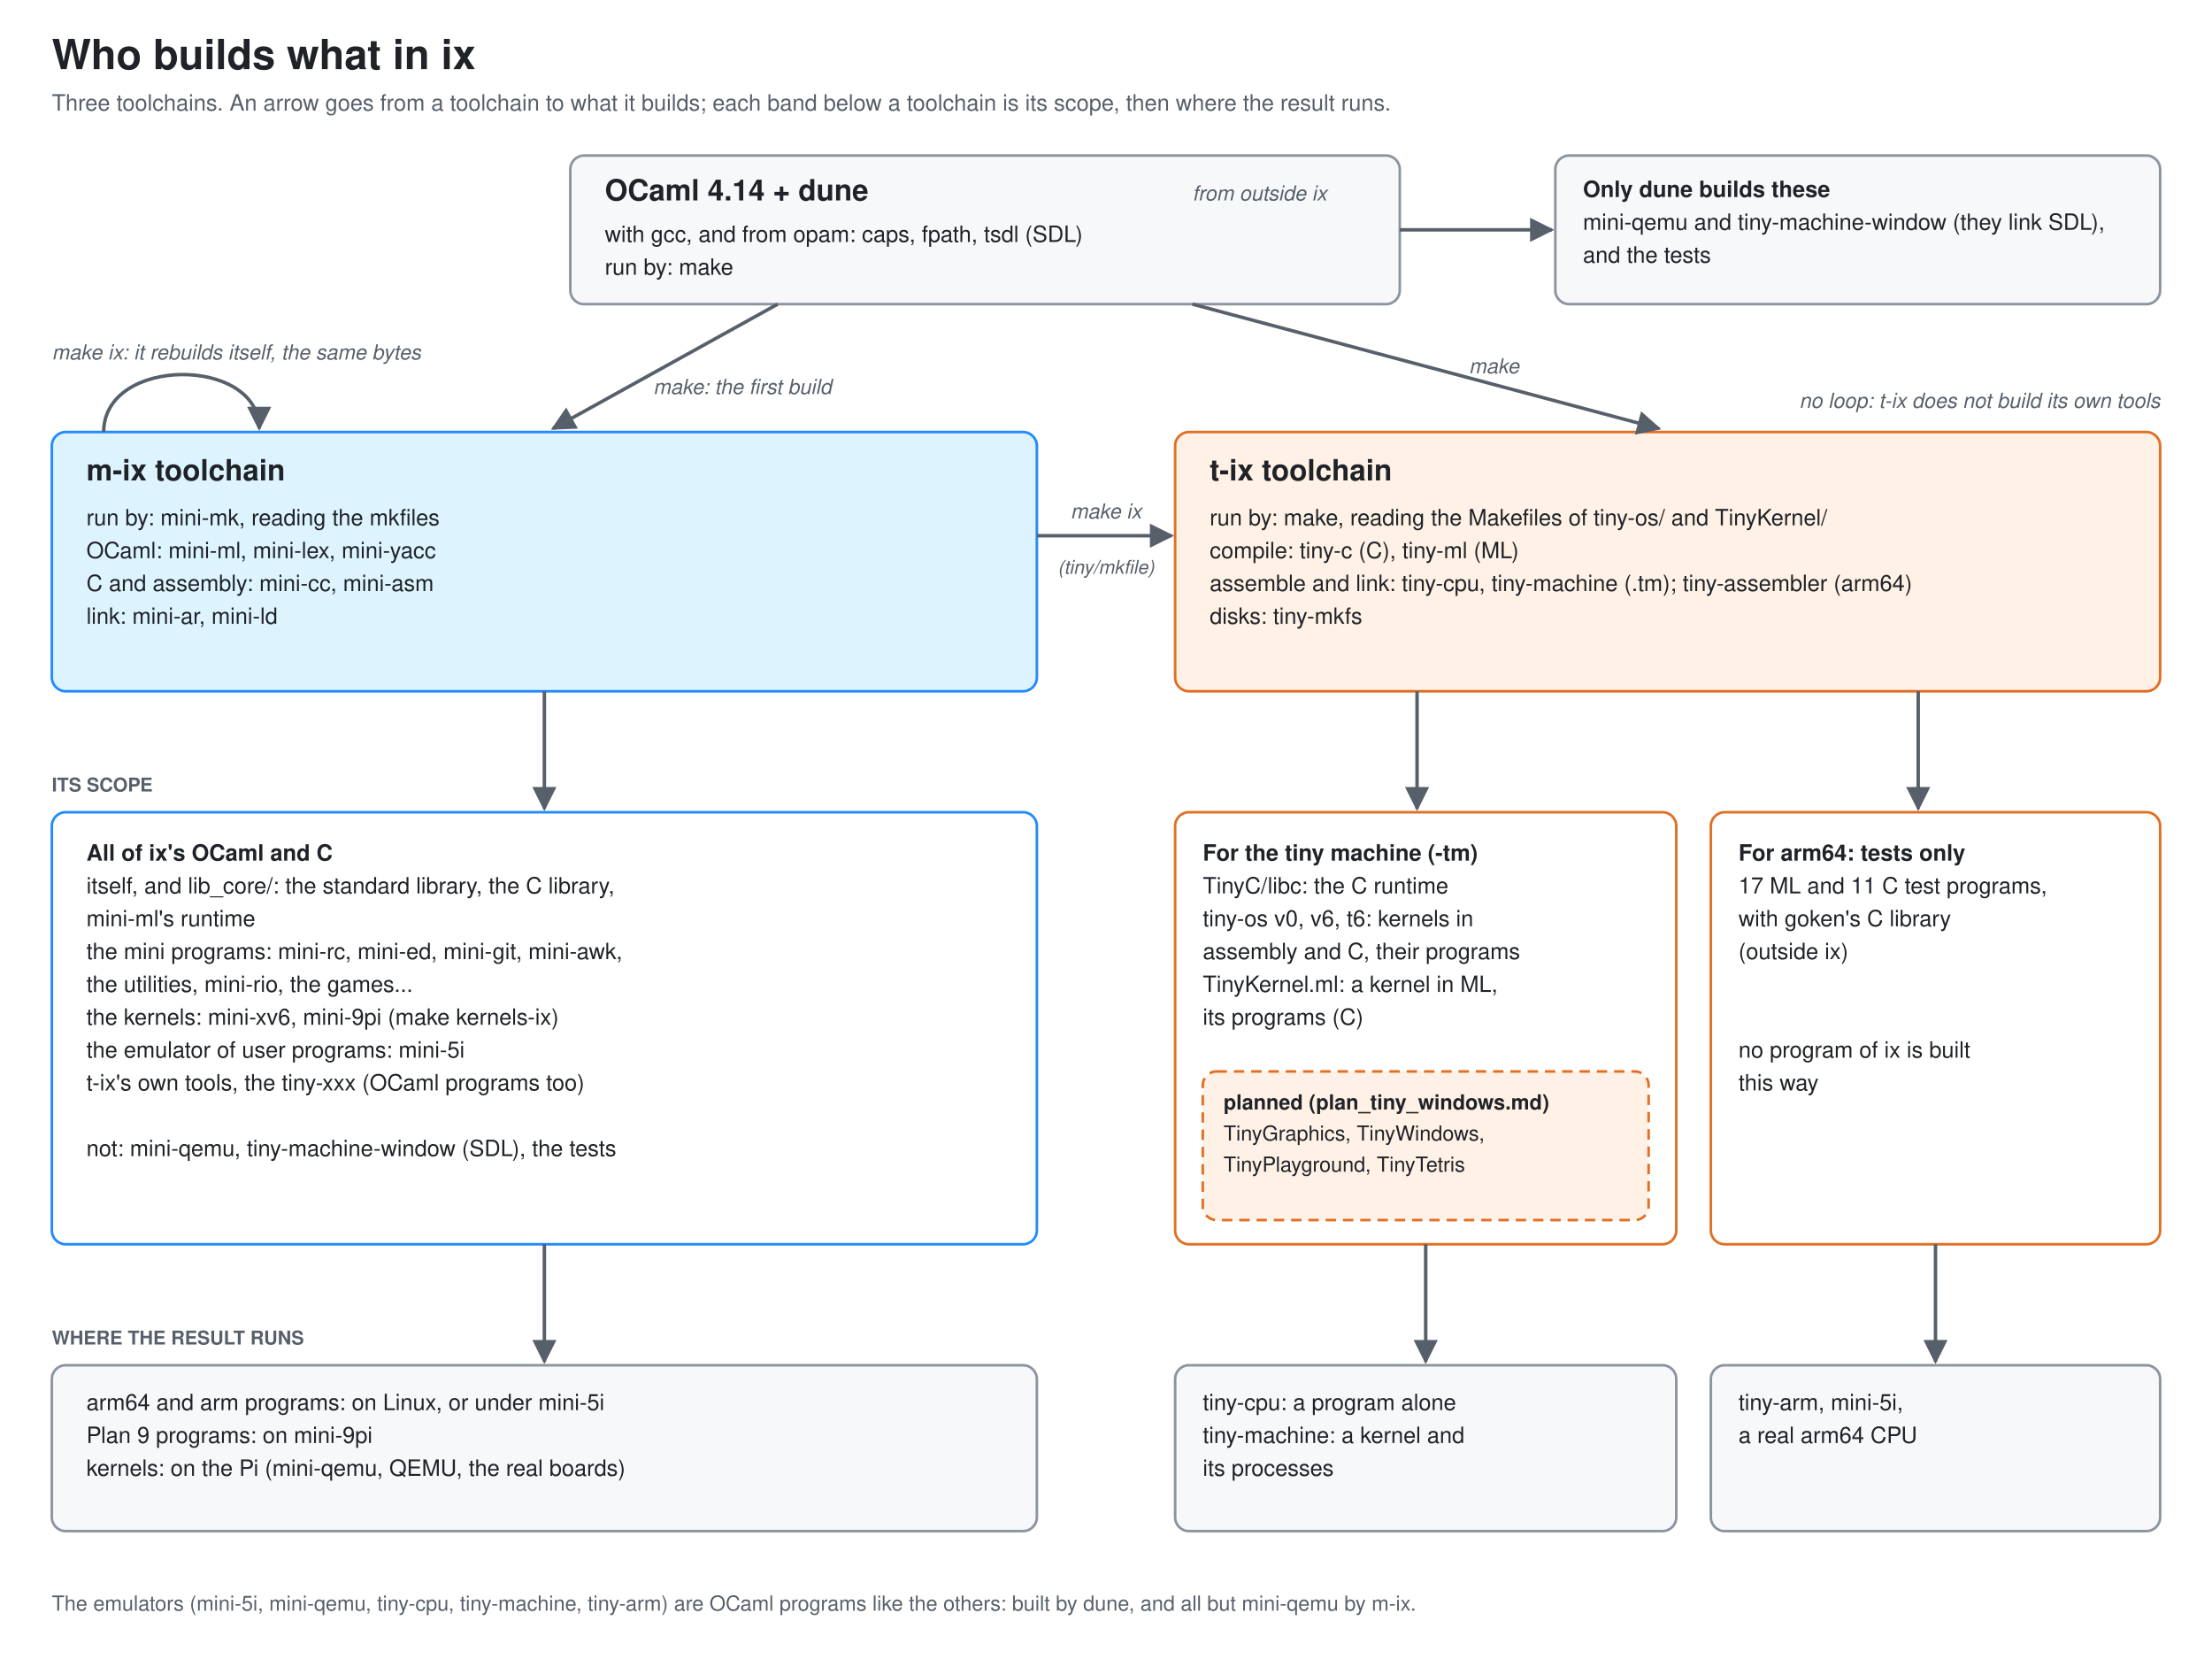
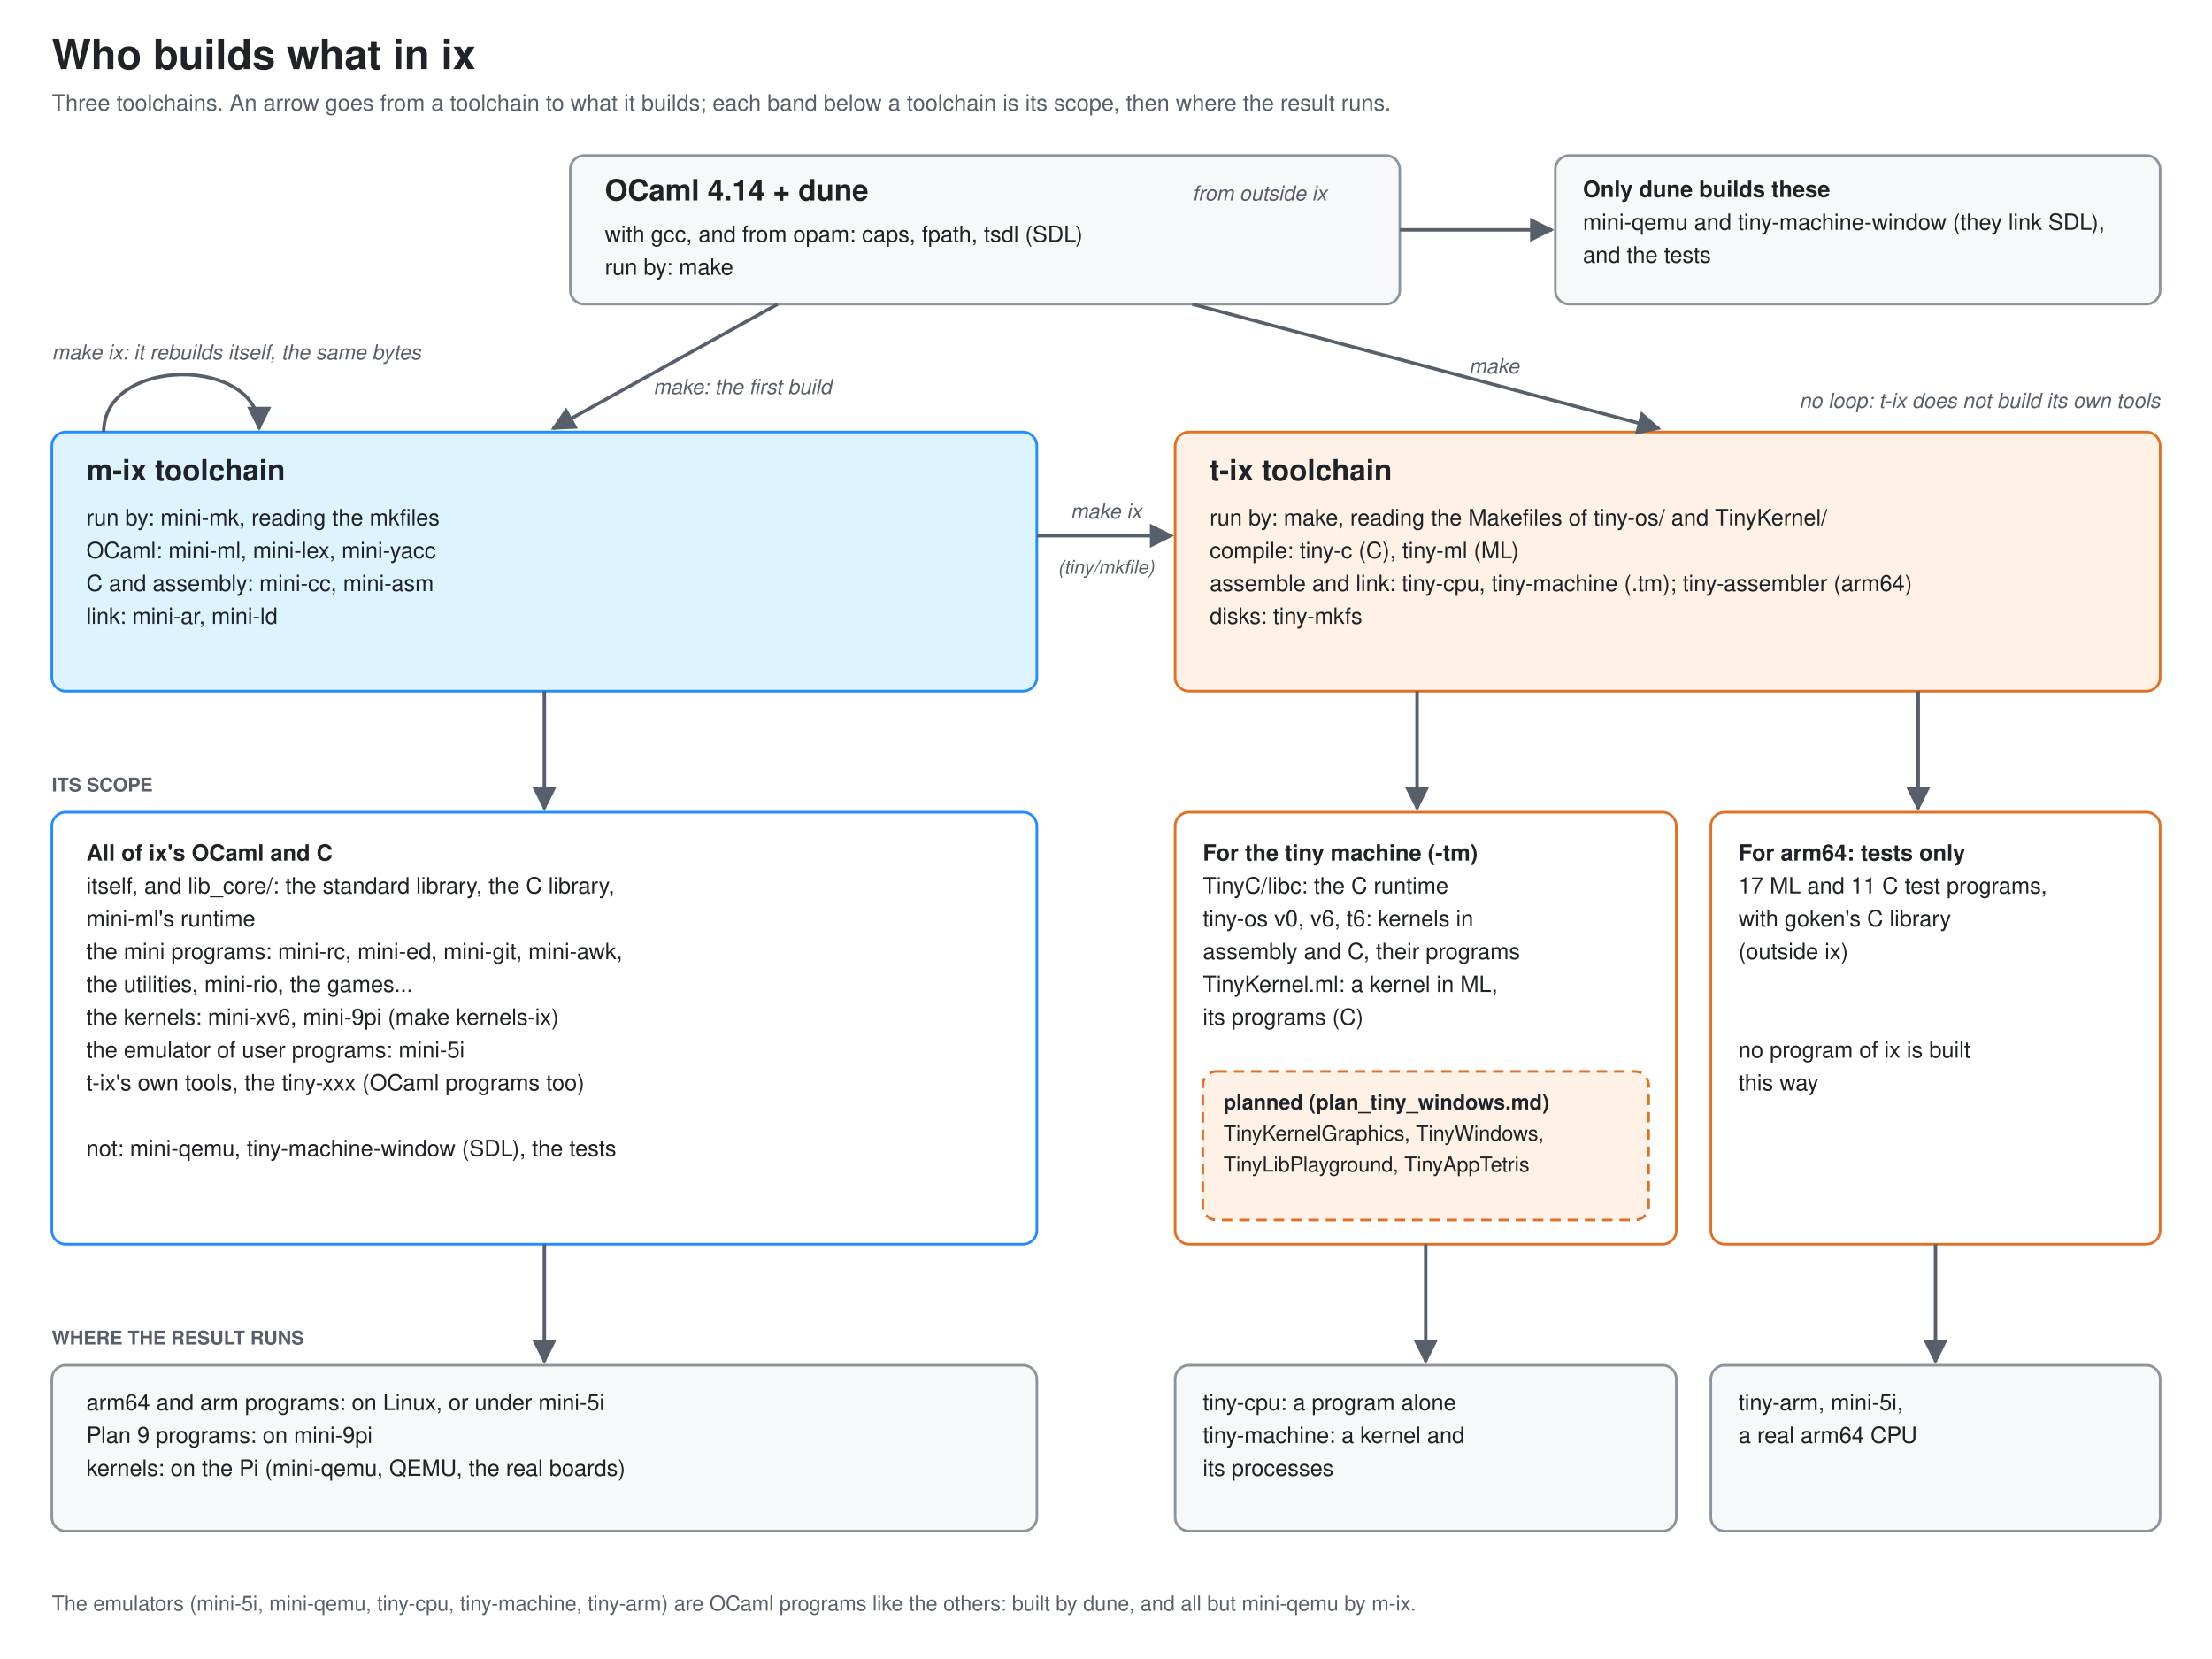
<svg xmlns="http://www.w3.org/2000/svg" viewBox="0 0 1280 960" width="1280" height="960" font-family="-apple-system, BlinkMacSystemFont, 'Segoe UI', Helvetica, Arial, sans-serif">
  <defs>
    <marker id="a" viewBox="0 0 10 10" refX="9" refY="5" markerWidth="7" markerHeight="7" orient="auto-start-reverse">
      <path d="M0 0L10 5L0 10z" fill="#57606a" />
    </marker>
  </defs>
  <rect width="1280" height="960" fill="#ffffff" />
  <text x="30" y="40" font-size="24" font-weight="600" fill="#1f2328" text-anchor="start">Who builds what in ix</text>
  <text x="30" y="64" font-size="13" font-weight="normal" fill="#57606a" text-anchor="start">Three toolchains. An arrow goes from a toolchain to what it builds; each band below a toolchain is its scope, then where the result runs.</text>
  <rect x="330" y="90" width="480" height="86" rx="8" fill="#f6f8fa" stroke="#8c959f" stroke-width="1.5" />
  <text x="350" y="116" font-size="17" font-weight="600" fill="#1f2328" text-anchor="start">OCaml 4.14 + dune</text>
  <text x="690" y="116" font-size="12" font-weight="normal" fill="#57606a" text-anchor="start" font-style="italic">from outside ix</text>
  <text x="350" y="140" font-size="13" font-weight="normal" fill="#1f2328" text-anchor="start">with gcc, and from opam: caps, fpath, tsdl (SDL)</text>
  <text x="350" y="159" font-size="13" font-weight="normal" fill="#1f2328" text-anchor="start">run by: make</text>
  <rect x="900" y="90" width="350" height="86" rx="8" fill="#f6f8fa" stroke="#8c959f" stroke-width="1.5" />
  <text x="916" y="114" font-size="13" font-weight="600" fill="#1f2328" text-anchor="start">Only dune builds these</text>
  <text x="916" y="133" font-size="13" font-weight="normal" fill="#1f2328" text-anchor="start">mini-qemu and tiny-machine-window (they link SDL),</text>
  <text x="916" y="152" font-size="13" font-weight="normal" fill="#1f2328" text-anchor="start">and the tests</text>
  <line x1="810" y1="133" x2="898" y2="133" stroke="#57606a" stroke-width="2" marker-end="url(#a)" />
  <rect x="30" y="250" width="570" height="150" rx="8" fill="#ddf4ff" stroke="#218bff" stroke-width="1.5" />
  <text x="50" y="278" font-size="17" font-weight="600" fill="#1f2328" text-anchor="start">m-ix toolchain</text>
  <text x="50" y="304" font-size="13" font-weight="normal" fill="#1f2328" text-anchor="start">run by: mini-mk, reading the mkfiles</text>
  <text x="50" y="323" font-size="13" font-weight="normal" fill="#1f2328" text-anchor="start">OCaml:  mini-ml, mini-lex, mini-yacc</text>
  <text x="50" y="342" font-size="13" font-weight="normal" fill="#1f2328" text-anchor="start">C and assembly:  mini-cc, mini-asm</text>
  <text x="50" y="361" font-size="13" font-weight="normal" fill="#1f2328" text-anchor="start">link:  mini-ar, mini-ld</text>
  <rect x="680" y="250" width="570" height="150" rx="8" fill="#fff1e5" stroke="#e16f24" stroke-width="1.5" />
  <text x="700" y="278" font-size="17" font-weight="600" fill="#1f2328" text-anchor="start">t-ix toolchain</text>
  <text x="700" y="304" font-size="13" font-weight="normal" fill="#1f2328" text-anchor="start">run by: make, reading the Makefiles of tiny-os/ and TinyKernel/</text>
  <text x="700" y="323" font-size="13" font-weight="normal" fill="#1f2328" text-anchor="start">compile:  tiny-c (C), tiny-ml (ML)</text>
  <text x="700" y="342" font-size="13" font-weight="normal" fill="#1f2328" text-anchor="start">assemble and link:  tiny-cpu, tiny-machine (.tm); tiny-assembler (arm64)</text>
  <text x="700" y="361" font-size="13" font-weight="normal" fill="#1f2328" text-anchor="start">disks:  tiny-mkfs</text>
  <line x1="450" y1="176" x2="320" y2="248" stroke="#57606a" stroke-width="2" marker-end="url(#a)" />
  <text x="378" y="228" font-size="12" font-weight="normal" fill="#57606a" text-anchor="start" font-style="italic">make: the first build</text>
  <line x1="690" y1="176" x2="960" y2="248" stroke="#57606a" stroke-width="2" marker-end="url(#a)" />
  <text x="850" y="216" font-size="12" font-weight="normal" fill="#57606a" text-anchor="start" font-style="italic">make</text>
  <line x1="600" y1="310" x2="678" y2="310" stroke="#57606a" stroke-width="2" marker-end="url(#a)" />
  <text x="640" y="300" font-size="12" font-weight="normal" fill="#57606a" text-anchor="middle" font-style="italic">make ix</text>
  <text x="640" y="332" font-size="11" font-weight="normal" fill="#57606a" text-anchor="middle" font-style="italic">(tiny/mkfile)</text>
  <path d="M 60 250 C 60 206, 150 206, 150 248" fill="none" stroke="#57606a" stroke-width="2" marker-end="url(#a)" />
  <text x="30" y="208" font-size="12" font-weight="normal" fill="#57606a" text-anchor="start" font-style="italic">make ix: it rebuilds itself, the same bytes</text>
  <text x="1250" y="236" font-size="12" font-weight="normal" fill="#57606a" text-anchor="end" font-style="italic">no loop: t-ix does not build its own tools</text>
  <text x="30" y="458" font-size="11" font-weight="600" fill="#57606a" text-anchor="start">ITS SCOPE</text>
  <line x1="315" y1="400" x2="315" y2="468" stroke="#57606a" stroke-width="2" marker-end="url(#a)" />
  <rect x="30" y="470" width="570" height="250" rx="8" fill="#ffffff" stroke="#218bff" stroke-width="1.5" />
  <text x="50" y="498" font-size="13" font-weight="600" fill="#1f2328" text-anchor="start">All of ix's OCaml and C</text>
  <text x="50" y="517" font-size="13" font-weight="normal" fill="#1f2328" text-anchor="start">itself, and lib_core/: the standard library, the C library,</text>
  <text x="50" y="536" font-size="13" font-weight="normal" fill="#1f2328" text-anchor="start">    mini-ml's runtime</text>
  <text x="50" y="555" font-size="13" font-weight="normal" fill="#1f2328" text-anchor="start">the mini programs: mini-rc, mini-ed, mini-git, mini-awk,</text>
  <text x="50" y="574" font-size="13" font-weight="normal" fill="#1f2328" text-anchor="start">    the utilities, mini-rio, the games...</text>
  <text x="50" y="593" font-size="13" font-weight="normal" fill="#1f2328" text-anchor="start">the kernels: mini-xv6, mini-9pi (make kernels-ix)</text>
  <text x="50" y="612" font-size="13" font-weight="normal" fill="#1f2328" text-anchor="start">the emulator of user programs: mini-5i</text>
  <text x="50" y="631" font-size="13" font-weight="normal" fill="#1f2328" text-anchor="start">t-ix's own tools, the tiny-xxx (OCaml programs too)</text>
  <text x="50" y="650" font-size="13" font-weight="normal" fill="#1f2328" text-anchor="start" />
  <text x="50" y="669" font-size="13" font-weight="normal" fill="#1f2328" text-anchor="start">not: mini-qemu, tiny-machine-window (SDL), the tests</text>
  <line x1="820" y1="400" x2="820" y2="468" stroke="#57606a" stroke-width="2" marker-end="url(#a)" />
  <line x1="1110" y1="400" x2="1110" y2="468" stroke="#57606a" stroke-width="2" marker-end="url(#a)" />
  <rect x="680" y="470" width="290" height="250" rx="8" fill="#ffffff" stroke="#e16f24" stroke-width="1.5" />
  <text x="696" y="498" font-size="13" font-weight="600" fill="#1f2328" text-anchor="start">For the tiny machine (-tm)</text>
  <text x="696" y="517" font-size="13" font-weight="normal" fill="#1f2328" text-anchor="start">TinyC/libc: the C runtime</text>
  <text x="696" y="536" font-size="13" font-weight="normal" fill="#1f2328" text-anchor="start">tiny-os v0, v6, t6: kernels in</text>
  <text x="696" y="555" font-size="13" font-weight="normal" fill="#1f2328" text-anchor="start">    assembly and C, their programs</text>
  <text x="696" y="574" font-size="13" font-weight="normal" fill="#1f2328" text-anchor="start">TinyKernel.ml: a kernel in ML,</text>
  <text x="696" y="593" font-size="13" font-weight="normal" fill="#1f2328" text-anchor="start">    its programs (C)</text>
  <rect x="696" y="620" width="258" height="86" rx="8" fill="#fff1e5" stroke="#e16f24" stroke-width="1.5" stroke-dasharray="6 4" />
  <text x="708" y="642" font-size="12" font-weight="600" fill="#1f2328" text-anchor="start">planned (plan_tiny_windows.md)</text>
-   <text x="708" y="660" font-size="12" font-weight="normal" fill="#1f2328" text-anchor="start">TinyGraphics, TinyWindows,</text>
-   <text x="708" y="678" font-size="12" font-weight="normal" fill="#1f2328" text-anchor="start">TinyPlayground, TinyTetris</text>
+   <text x="708" y="660" font-size="12" font-weight="normal" fill="#1f2328" text-anchor="start">TinyKernelGraphics, TinyWindows,</text>
+   <text x="708" y="678" font-size="12" font-weight="normal" fill="#1f2328" text-anchor="start">TinyLibPlayground, TinyAppTetris</text>
  <rect x="990" y="470" width="260" height="250" rx="8" fill="#ffffff" stroke="#e16f24" stroke-width="1.5" />
  <text x="1006" y="498" font-size="13" font-weight="600" fill="#1f2328" text-anchor="start">For arm64: tests only</text>
  <text x="1006" y="517" font-size="13" font-weight="normal" fill="#1f2328" text-anchor="start">17 ML and 11 C test programs,</text>
  <text x="1006" y="536" font-size="13" font-weight="normal" fill="#1f2328" text-anchor="start">    with goken's C library</text>
  <text x="1006" y="555" font-size="13" font-weight="normal" fill="#1f2328" text-anchor="start">    (outside ix)</text>
  <text x="1006" y="574" font-size="13" font-weight="normal" fill="#1f2328" text-anchor="start" />
  <text x="1006" y="593" font-size="13" font-weight="normal" fill="#1f2328" text-anchor="start" />
  <text x="1006" y="612" font-size="13" font-weight="normal" fill="#1f2328" text-anchor="start">no program of ix is built</text>
  <text x="1006" y="631" font-size="13" font-weight="normal" fill="#1f2328" text-anchor="start">this way</text>
  <text x="30" y="778" font-size="11" font-weight="600" fill="#57606a" text-anchor="start">WHERE THE RESULT RUNS</text>
  <line x1="315" y1="720" x2="315" y2="788" stroke="#57606a" stroke-width="2" marker-end="url(#a)" />
  <line x1="825" y1="720" x2="825" y2="788" stroke="#57606a" stroke-width="2" marker-end="url(#a)" />
  <line x1="1120" y1="720" x2="1120" y2="788" stroke="#57606a" stroke-width="2" marker-end="url(#a)" />
  <rect x="30" y="790" width="570" height="96" rx="8" fill="#f6f8fa" stroke="#8c959f" stroke-width="1.5" />
  <text x="50" y="816" font-size="13" font-weight="normal" fill="#1f2328" text-anchor="start">arm64 and arm programs: on Linux, or under mini-5i</text>
  <text x="50" y="835" font-size="13" font-weight="normal" fill="#1f2328" text-anchor="start">Plan 9 programs: on mini-9pi</text>
  <text x="50" y="854" font-size="13" font-weight="normal" fill="#1f2328" text-anchor="start">kernels: on the Pi (mini-qemu, QEMU, the real boards)</text>
  <rect x="680" y="790" width="290" height="96" rx="8" fill="#f6f8fa" stroke="#8c959f" stroke-width="1.5" />
  <text x="696" y="816" font-size="13" font-weight="normal" fill="#1f2328" text-anchor="start">tiny-cpu: a program alone</text>
  <text x="696" y="835" font-size="13" font-weight="normal" fill="#1f2328" text-anchor="start">tiny-machine: a kernel and</text>
  <text x="696" y="854" font-size="13" font-weight="normal" fill="#1f2328" text-anchor="start">    its processes</text>
  <rect x="990" y="790" width="260" height="96" rx="8" fill="#f6f8fa" stroke="#8c959f" stroke-width="1.5" />
  <text x="1006" y="816" font-size="13" font-weight="normal" fill="#1f2328" text-anchor="start">tiny-arm, mini-5i,</text>
  <text x="1006" y="835" font-size="13" font-weight="normal" fill="#1f2328" text-anchor="start">a real arm64 CPU</text>
  <text x="30" y="932" font-size="12" font-weight="normal" fill="#57606a" text-anchor="start">The emulators (mini-5i, mini-qemu, tiny-cpu, tiny-machine, tiny-arm) are OCaml programs like the others: built by dune, and all but mini-qemu by m-ix.</text>
</svg>
